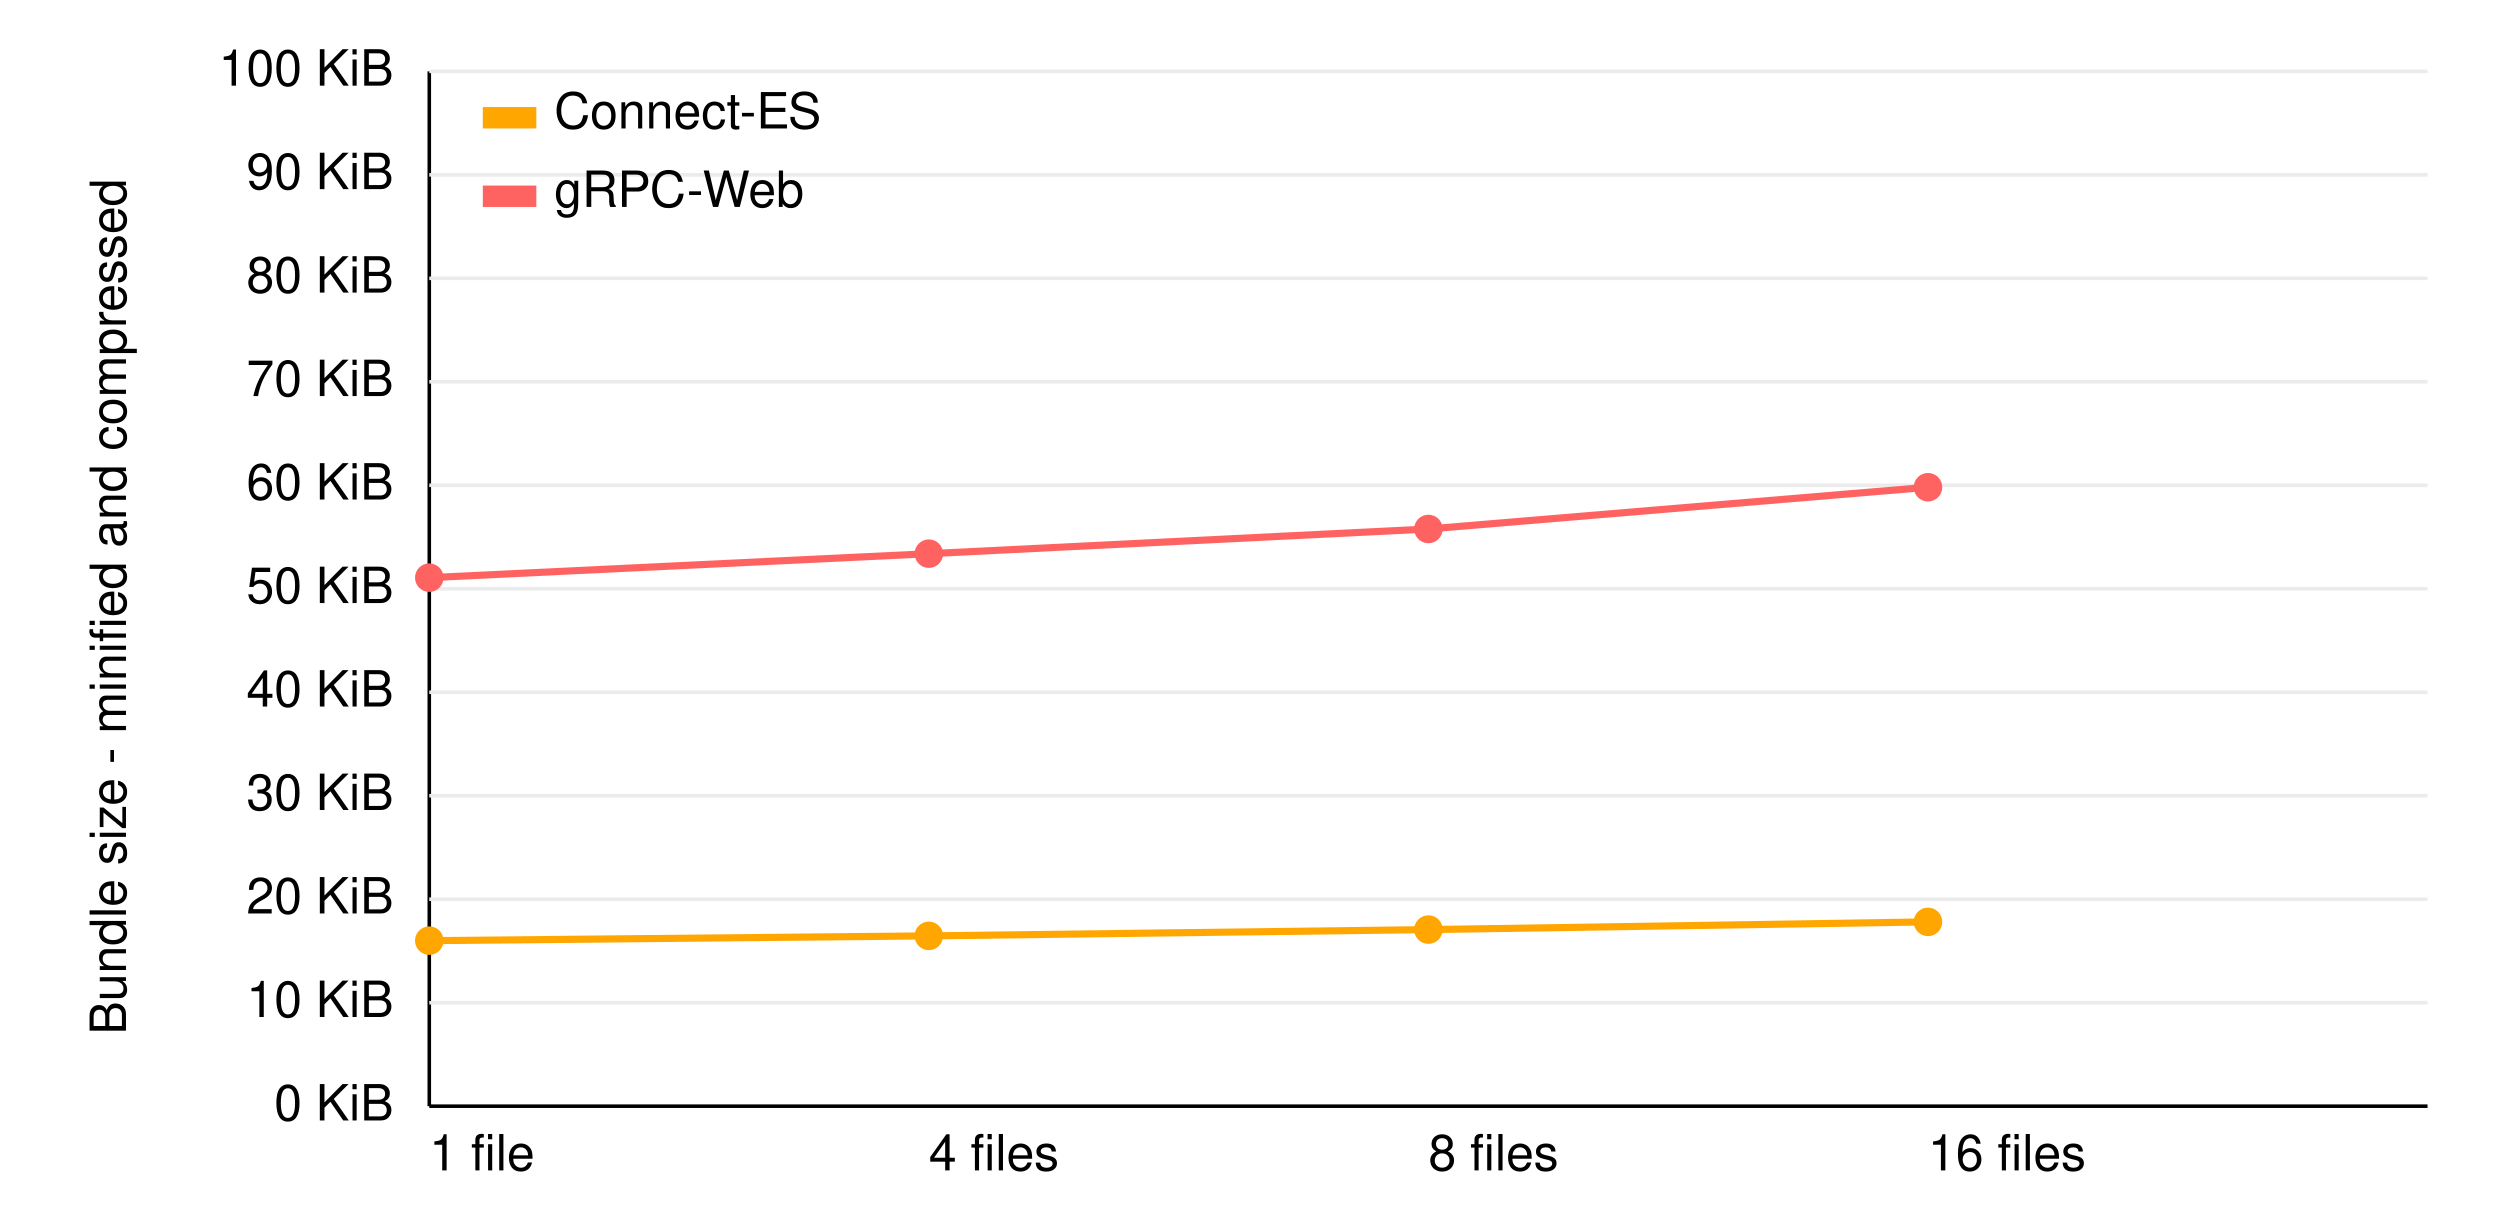
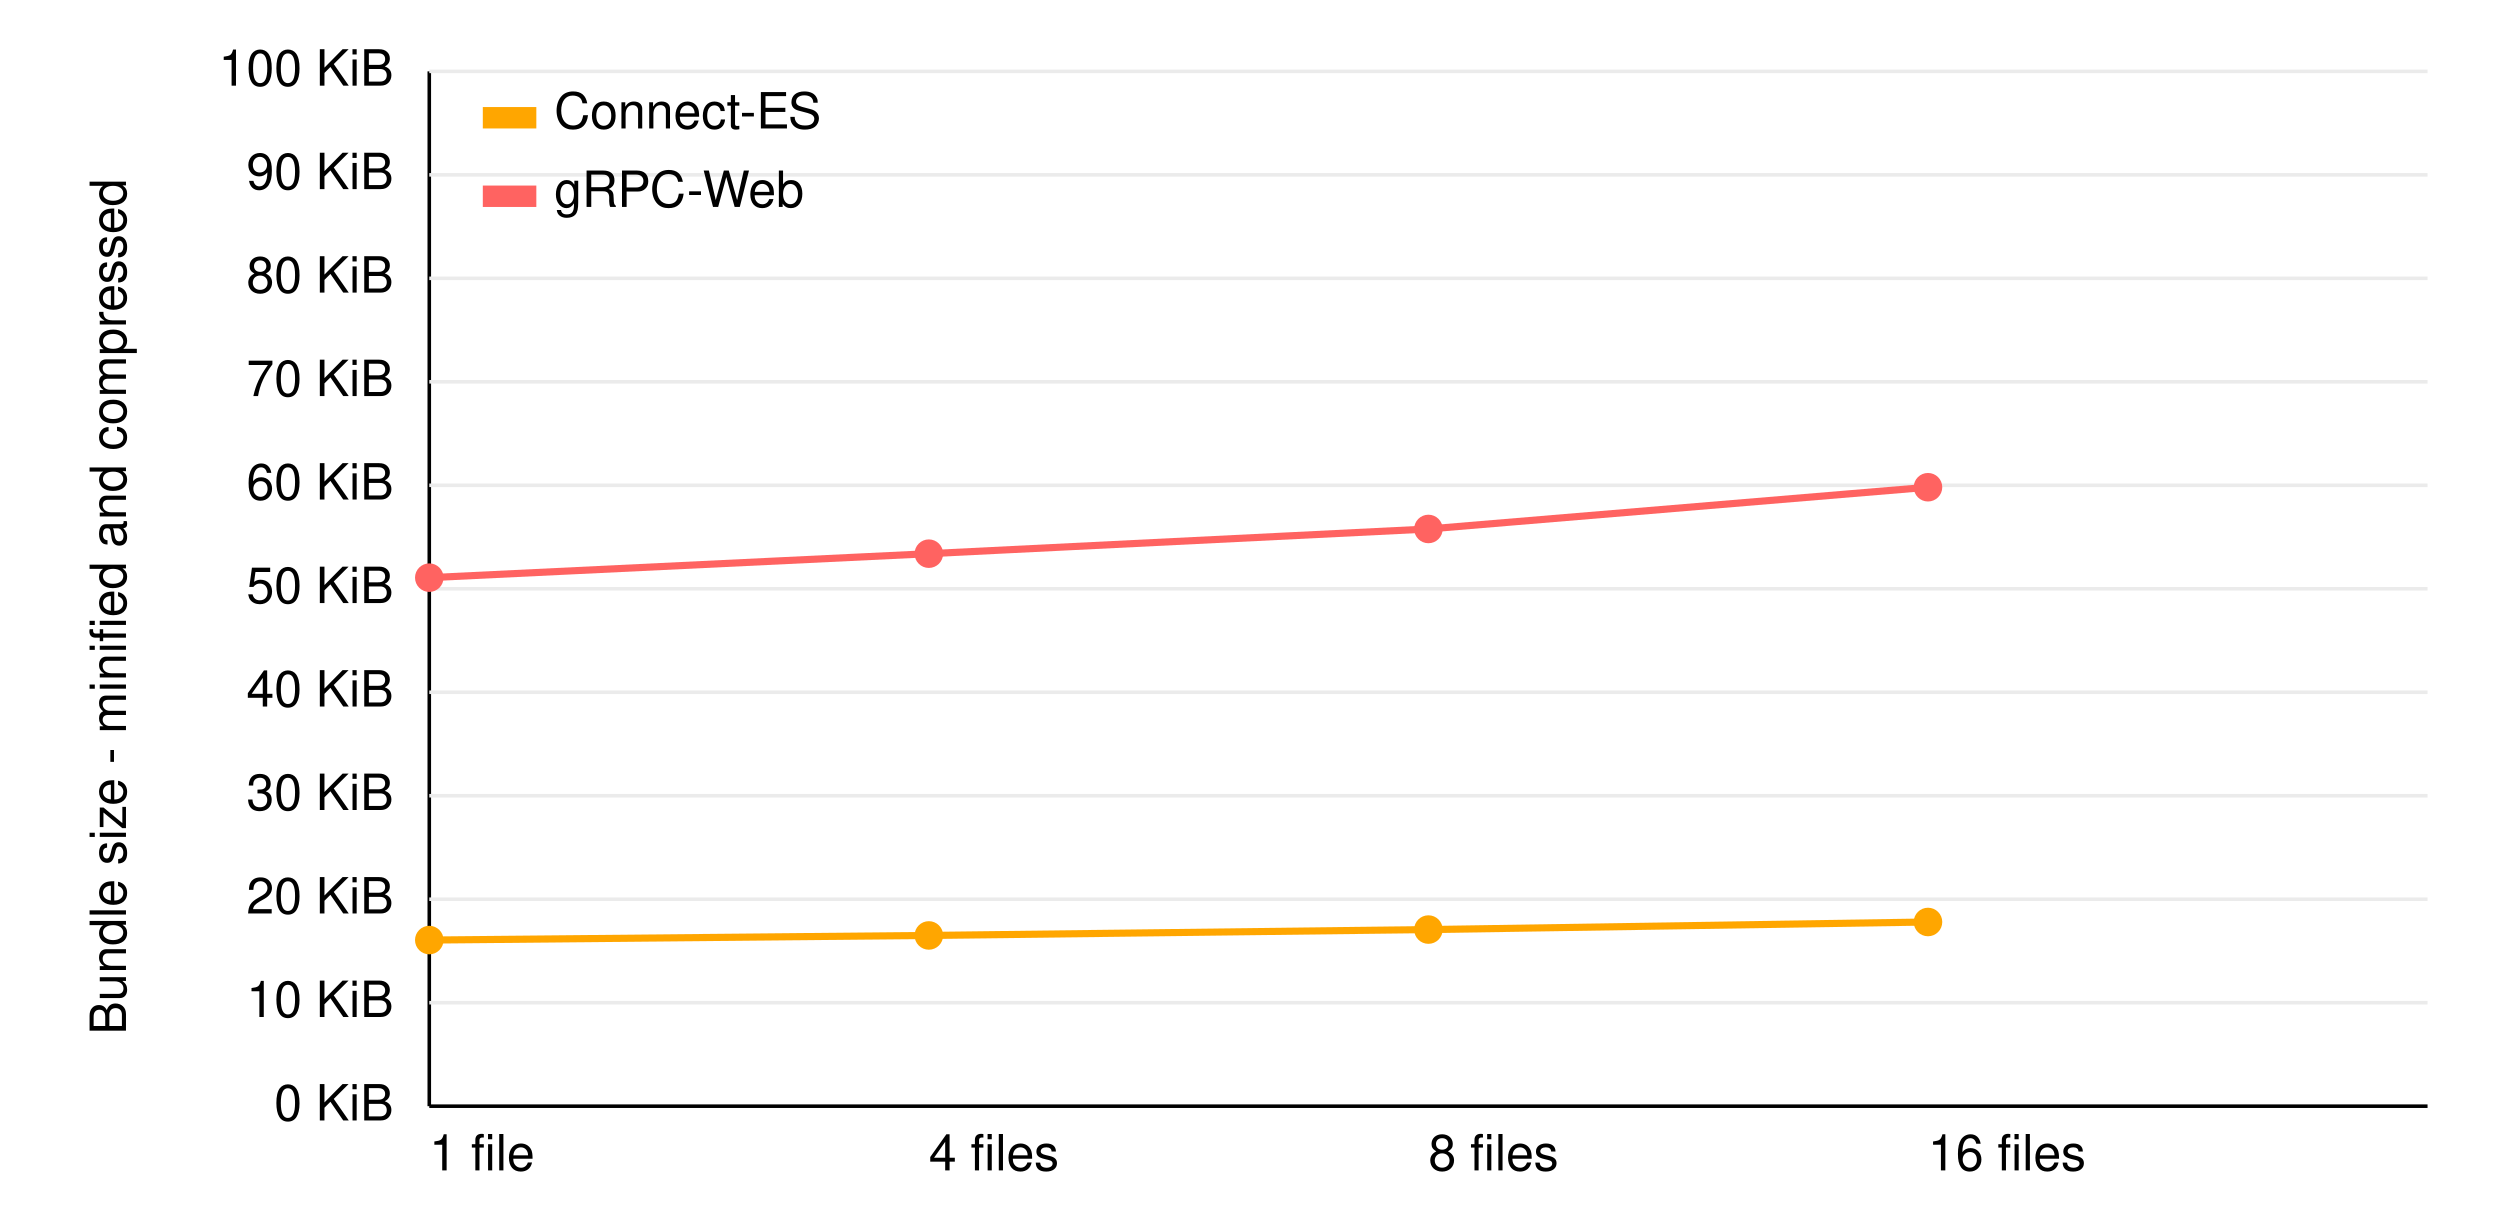
<svg xmlns="http://www.w3.org/2000/svg" version="1.1" width="680px" height="330px" viewBox="0 0 680 340" class="chart">
  <style>
      
      text {
        font: 14px Verdana, Helvetica, Arial, sans-serif;
      }
      
    </style>
  <g transform="translate(110,310)">
    <line y1="0" x2="560" stroke="black" />
    <text x="0" y="18" text-anchor="start">1 file</text>
    <text x="140" y="18" text-anchor="start">4 files</text>
    <text x="280" y="18" text-anchor="start">8 files</text>
    <text x="420" y="18" text-anchor="start">16 files</text>
  </g>
  <g transform="translate(110, 20)">
    <line x1="0" x2="0" y1="0" y2="290" stroke="black" />
    <g transform="rotate(-90), translate(-150,-85)">
      <text text-anchor="middle">Bundle size - minified and compressed</text>
    </g>
    <text x="-10" y="4" text-anchor="end">100 KiB</text>
    <line x1="0" x2="560" y1="0" y2="0" stroke="#ebebeb" />
    <text x="-10" y="33" text-anchor="end">90 KiB</text>
    <line x1="0" x2="560" y1="29" y2="29" stroke="#ebebeb" />
    <text x="-10" y="62" text-anchor="end">80 KiB</text>
    <line x1="0" x2="560" y1="58" y2="58" stroke="#ebebeb" />
    <text x="-10" y="91" text-anchor="end">70 KiB</text>
    <line x1="0" x2="560" y1="87" y2="87" stroke="#ebebeb" />
    <text x="-10" y="120" text-anchor="end">60 KiB</text>
    <line x1="0" x2="560" y1="116" y2="116" stroke="#ebebeb" />
    <text x="-10" y="149" text-anchor="end">50 KiB</text>
    <line x1="0" x2="560" y1="145" y2="145" stroke="#ebebeb" />
    <text x="-10" y="178" text-anchor="end">40 KiB</text>
    <line x1="0" x2="560" y1="174" y2="174" stroke="#ebebeb" />
    <text x="-10" y="207" text-anchor="end">30 KiB</text>
    <line x1="0" x2="560" y1="203" y2="203" stroke="#ebebeb" />
    <text x="-10" y="236" text-anchor="end">20 KiB</text>
    <line x1="0" x2="560" y1="232" y2="232" stroke="#ebebeb" />
    <text x="-10" y="265" text-anchor="end">10 KiB</text>
    <line x1="0" x2="560" y1="261" y2="261" stroke="#ebebeb" />
    <text x="-10" y="294" text-anchor="end">0 KiB</text>
  </g>
  <g transform="translate(110, 20)">
-     <polyline fill="none" stroke="#ffa600" stroke-width="2" points="0,243.611 140,242.275 280,240.51 420,238.352">
+     <polyline fill="none" stroke="#ffa600" stroke-width="2" points="0,243.447 140,242.15 280,240.505 420,238.383">
    </polyline>
-     <circle cx="0" cy="243.611" r="4" fill="#ffa600" />
-     <circle cx="140" cy="242.275" r="4" fill="#ffa600" />
-     <circle cx="280" cy="240.51" r="4" fill="#ffa600" />
-     <circle cx="420" cy="238.352" r="4" fill="#ffa600" />
+     <circle cx="0" cy="243.447" r="4" fill="#ffa600" />
+     <circle cx="140" cy="242.15" r="4" fill="#ffa600" />
+     <circle cx="280" cy="240.505" r="4" fill="#ffa600" />
+     <circle cx="420" cy="238.383" r="4" fill="#ffa600" />
  </g>
  <g transform="translate(110, 20)">
    <polyline fill="none" stroke="#ff6361" stroke-width="2" points="0,141.885 140,135.164 280,128.24 420,116.544">
    </polyline>
    <circle cx="0" cy="141.885" r="4" fill="#ff6361" />
    <circle cx="140" cy="135.164" r="4" fill="#ff6361" />
    <circle cx="280" cy="128.24" r="4" fill="#ff6361" />
    <circle cx="420" cy="116.544" r="4" fill="#ff6361" />
  </g>
  <g transform="translate(125, 30)">
    <g transform="translate(0, 0)">
      <rect width="15" height="6" fill="#ffa600" />
      <text x="20" y="6">Connect-ES</text>
    </g>
    <g transform="translate(0, 22)">
      <rect width="15" height="6" fill="#ff6361" />
      <text x="20" y="6">gRPC-Web</text>
    </g>
  </g>
</svg>
